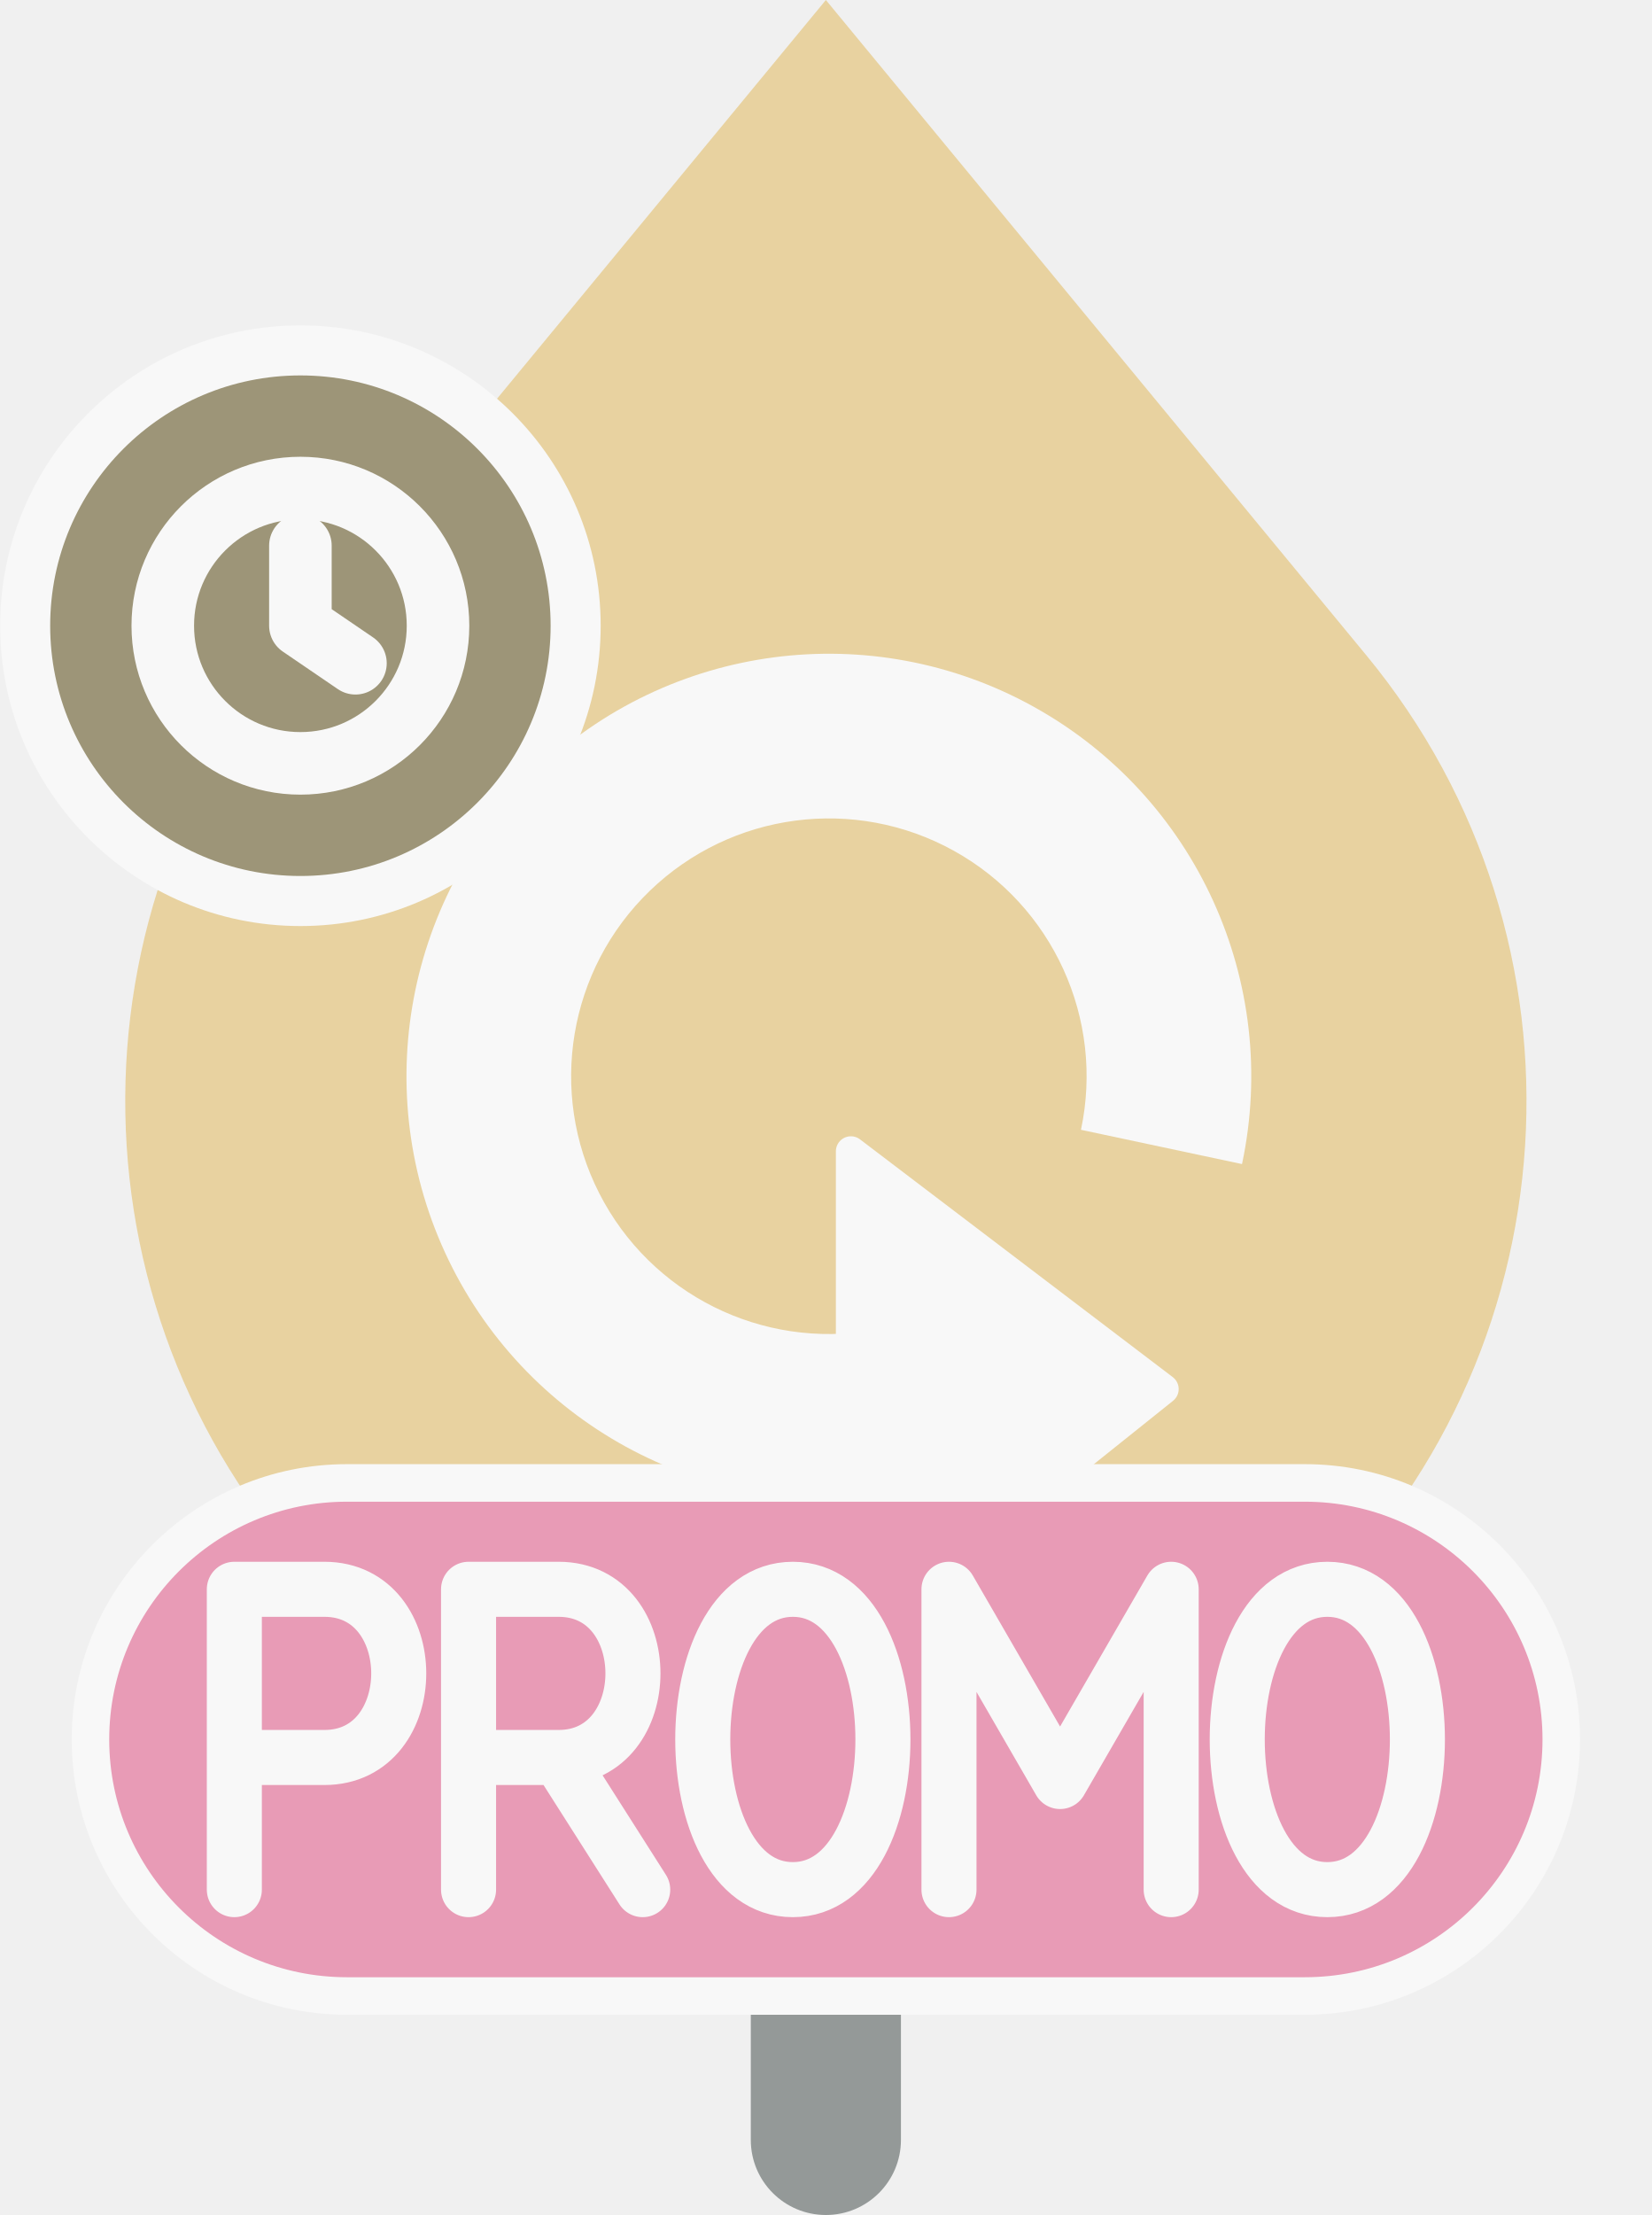
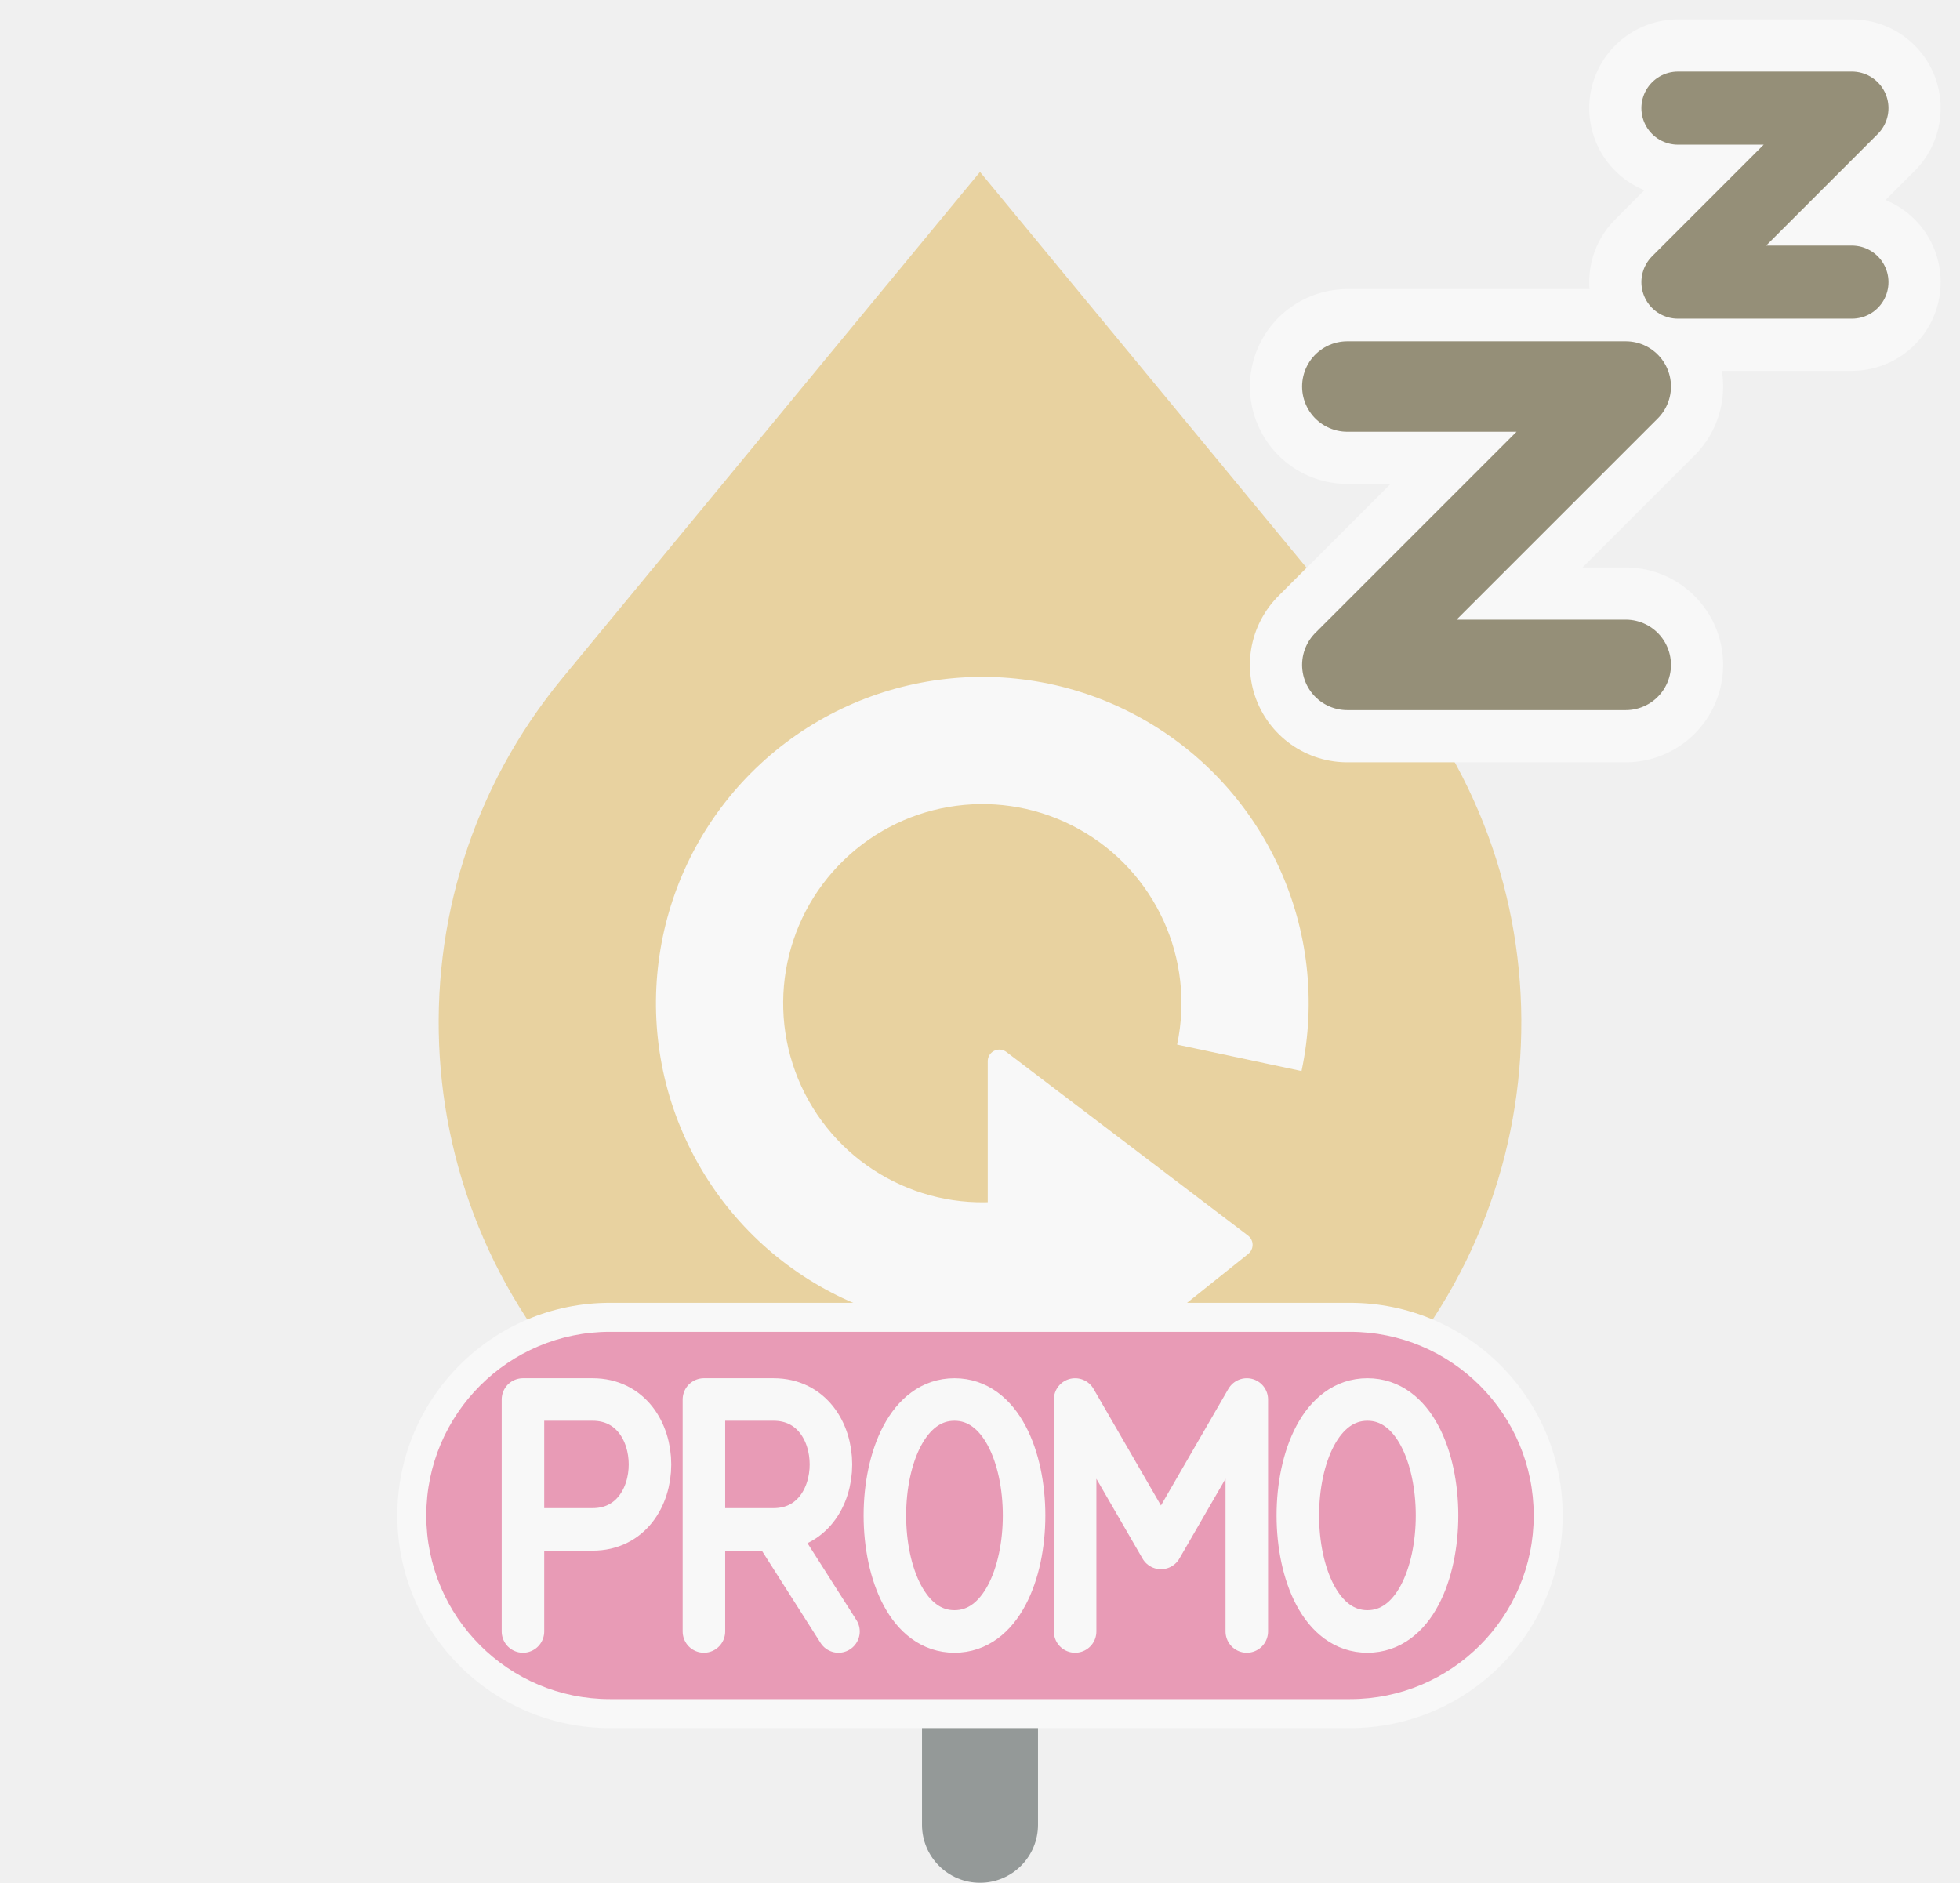
- <svg xmlns="http://www.w3.org/2000/svg" width="25.36" height="34.00" viewBox="7.000 2.000 66.000 88.500">
+ <svg xmlns="http://www.w3.org/2000/svg" width="38.95" height="37.42" viewBox="-10.690 -6.890 101.380 97.390">
  <g opacity="0.50">
    <rect x="37" y="70" width="6" height="20.5" rx="3" fill="#384240" />
    <path d="M40.000,2.000 L61.599,28.182 A28.000,28.000 0 1 1 18.401,28.182 Z" fill="#E0B450" />
    <path d="M43.051,61.624 A16.88,16.88 0 1 1 56.631,48.510 L50.195,47.141 A10.3,10.3 0 1 0 41.909,55.144 Z" fill="#fff" />
    <path d="M41.000,48.000 L53.500,57.500 L41.000,67.500 Z" fill="#fff" stroke="#fff" stroke-width="1.2" stroke-linejoin="round" />
    <rect x="9.860" y="60.500" width="60.280" height="22.000" rx="11.000" fill="#fff" />
    <rect x="11.360" y="62.000" width="57.280" height="19.000" rx="9.500" fill="#E0457B" />
    <path d="M16.360,77.500 L16.360,65.500 L19.960,65.500 C23.920,65.500 23.920,72.220 19.960,72.220 L16.360,72.220 M25.720,77.500 L25.720,65.500 L29.320,65.500 C33.280,65.500 33.280,72.220 29.320,72.220 L25.720,72.220 M29.320,72.220 L32.680,77.500 M38.680,65.500 C33.880,65.500 33.880,77.500 38.680,77.500 C43.480,77.500 43.480,65.500 38.680,65.500 Z M44.920,77.500 L44.920,65.500 L49.360,73.180 L53.800,65.500 L53.800,77.500 M60.040,65.500 C55.240,65.500 55.240,77.500 60.040,77.500 C64.840,77.500 64.840,65.500 60.040,65.500 Z" fill="none" stroke="#fff" stroke-width="2.2" stroke-linecap="round" stroke-linejoin="round" />
-     <circle cx="19.000" cy="27.000" r="12.000" fill="#fff" />
-     <circle cx="19.000" cy="27.000" r="10.000" fill="#4A3A00" />
-     <circle cx="19.000" cy="27.000" r="5.500" fill="none" stroke="#fff" stroke-width="2.5" />
-     <path d="M19.000 23.800V27.000l2.200 1.500" fill="none" stroke="#fff" stroke-width="2.5" stroke-linecap="round" stroke-linejoin="round" />
+     <path d="M59.000 13.100h14.400l-14.400 14.400h14.400" fill="none" stroke-linecap="round" stroke-linejoin="round" stroke="#fff" stroke-width="10.080" />
+     <path d="M76.100 -1.300h9.000l-9.000 9.000h9.000" fill="none" stroke-linecap="round" stroke-linejoin="round" stroke="#fff" stroke-width="9.180" />
+     <path d="M59.000 13.100h14.400l-14.400 14.400h14.400" fill="none" stroke-linecap="round" stroke-linejoin="round" stroke="#3A2E00" stroke-width="4.680" />
+     <path d="M76.100 -1.300h9.000l-9.000 9.000h9.000" fill="none" stroke-linecap="round" stroke-linejoin="round" stroke="#3A2E00" stroke-width="3.780" />
  </g>
</svg>
